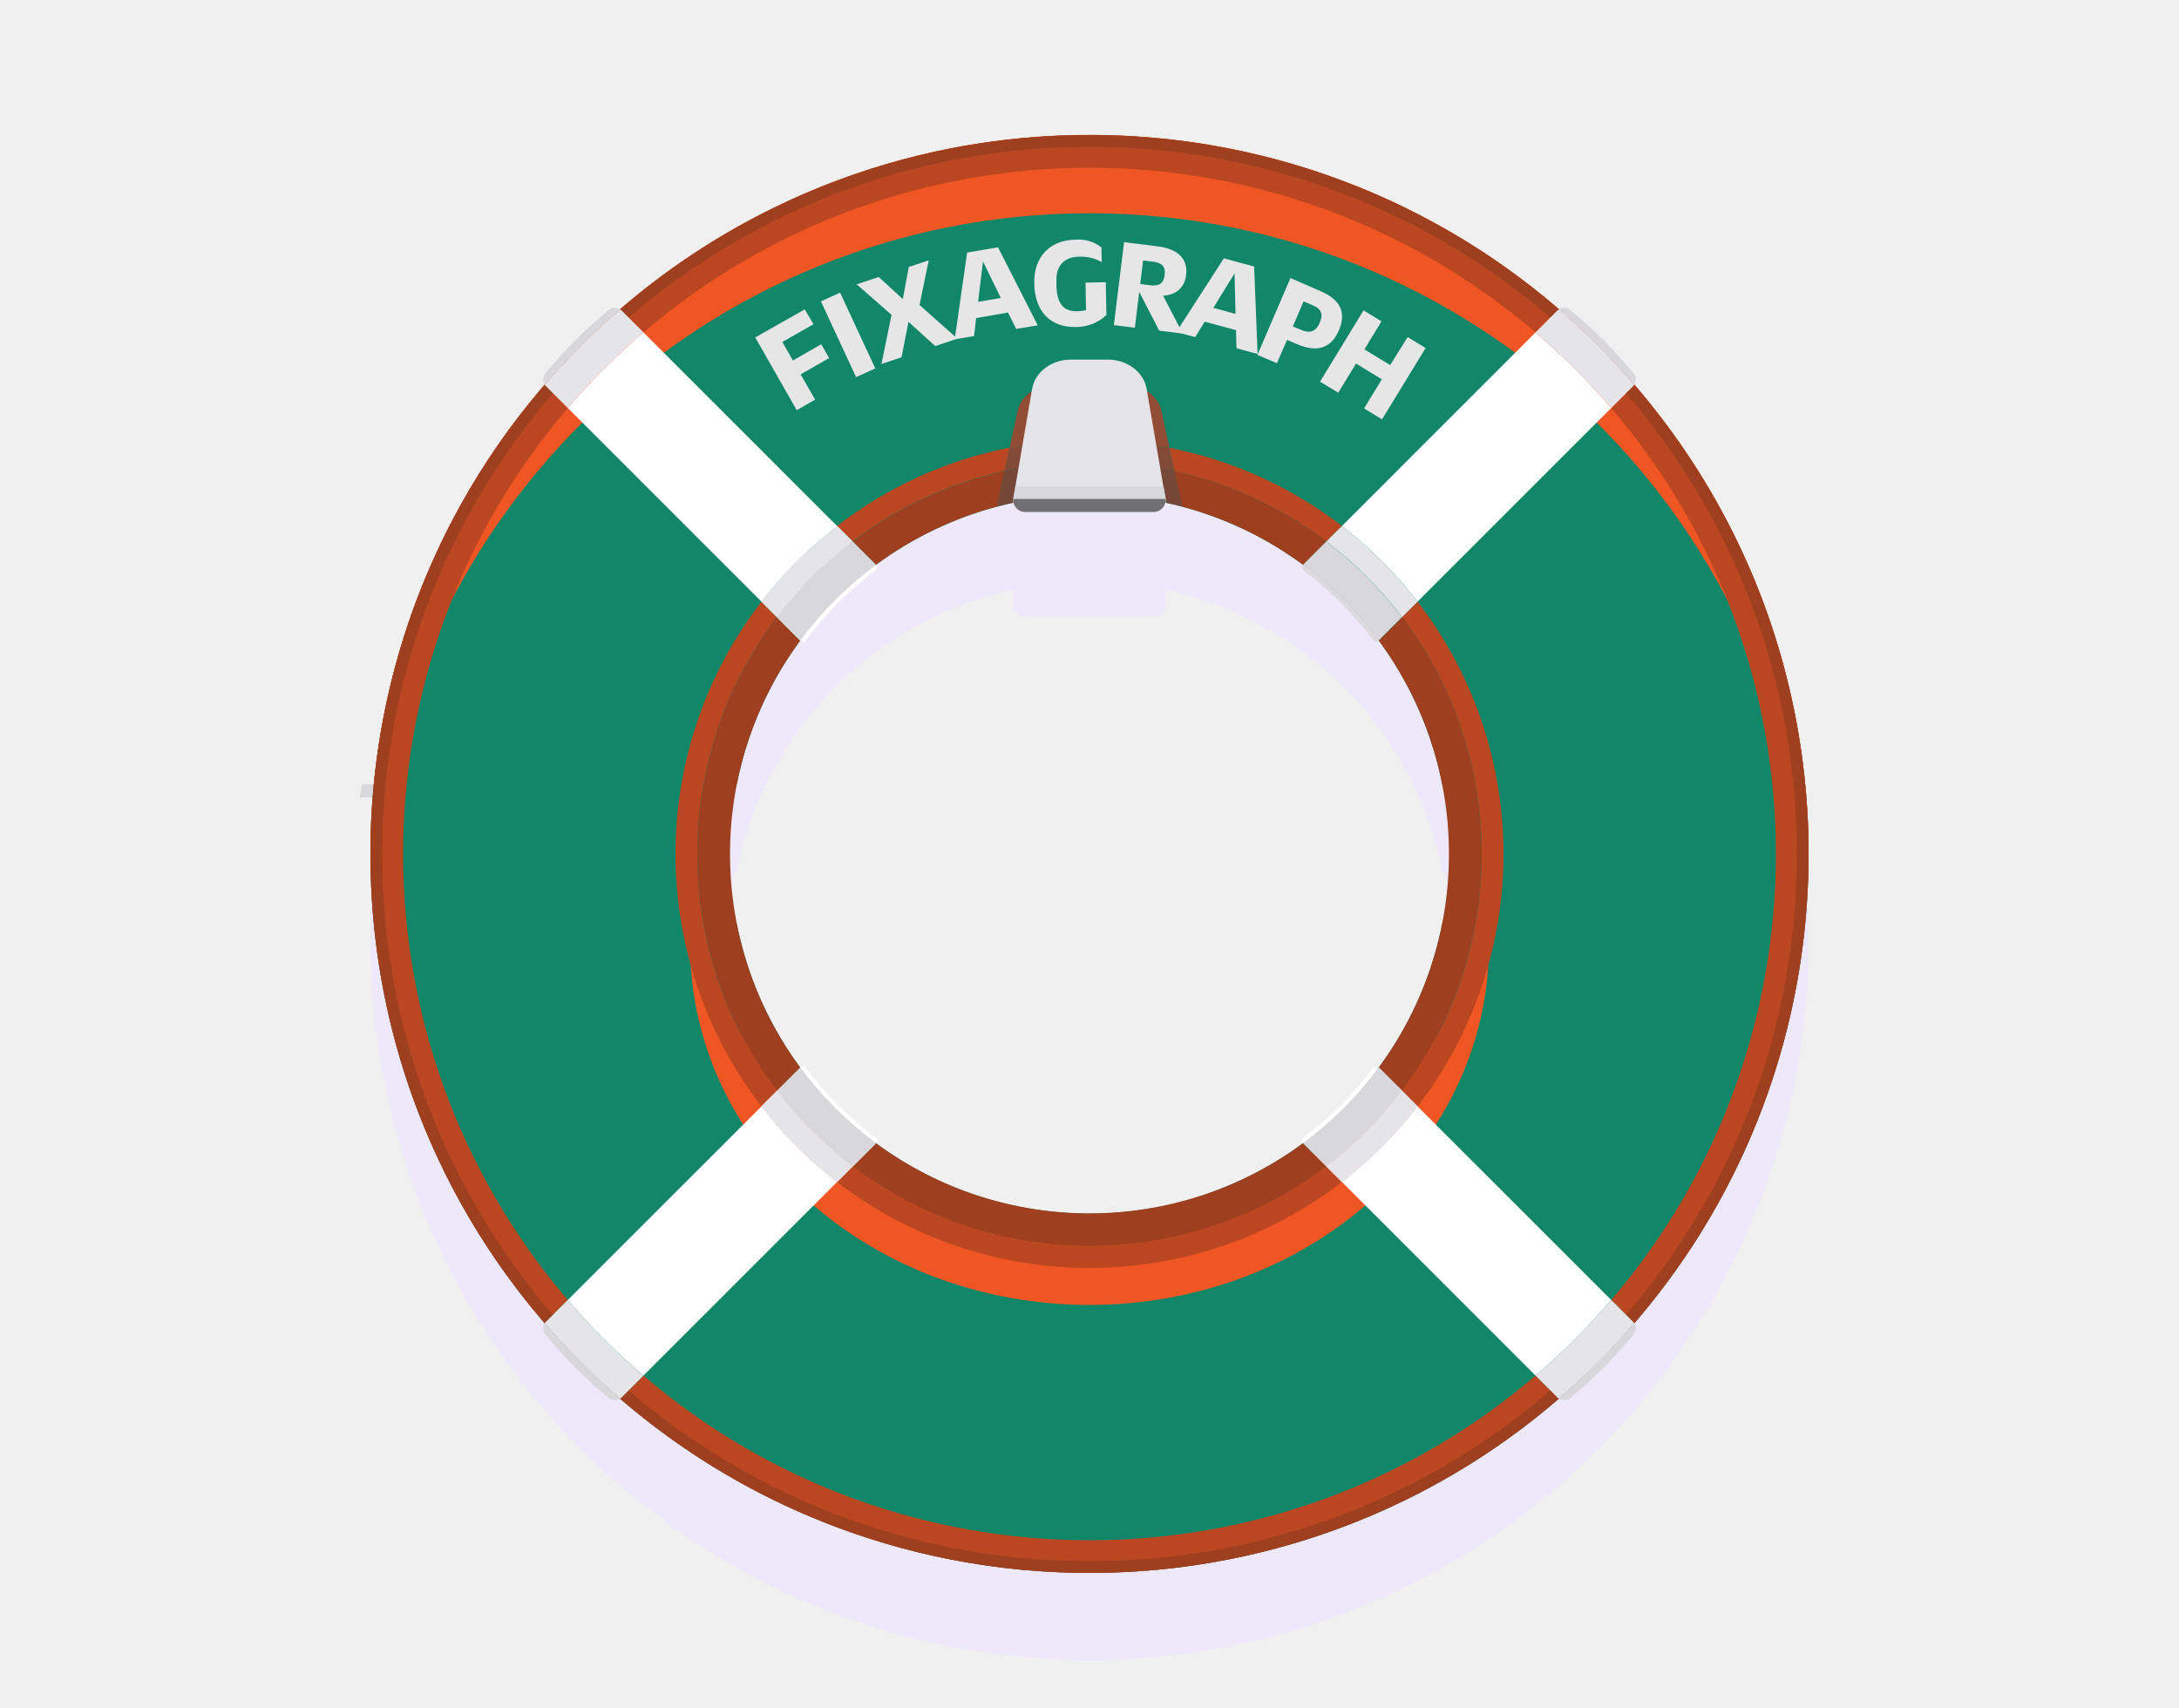
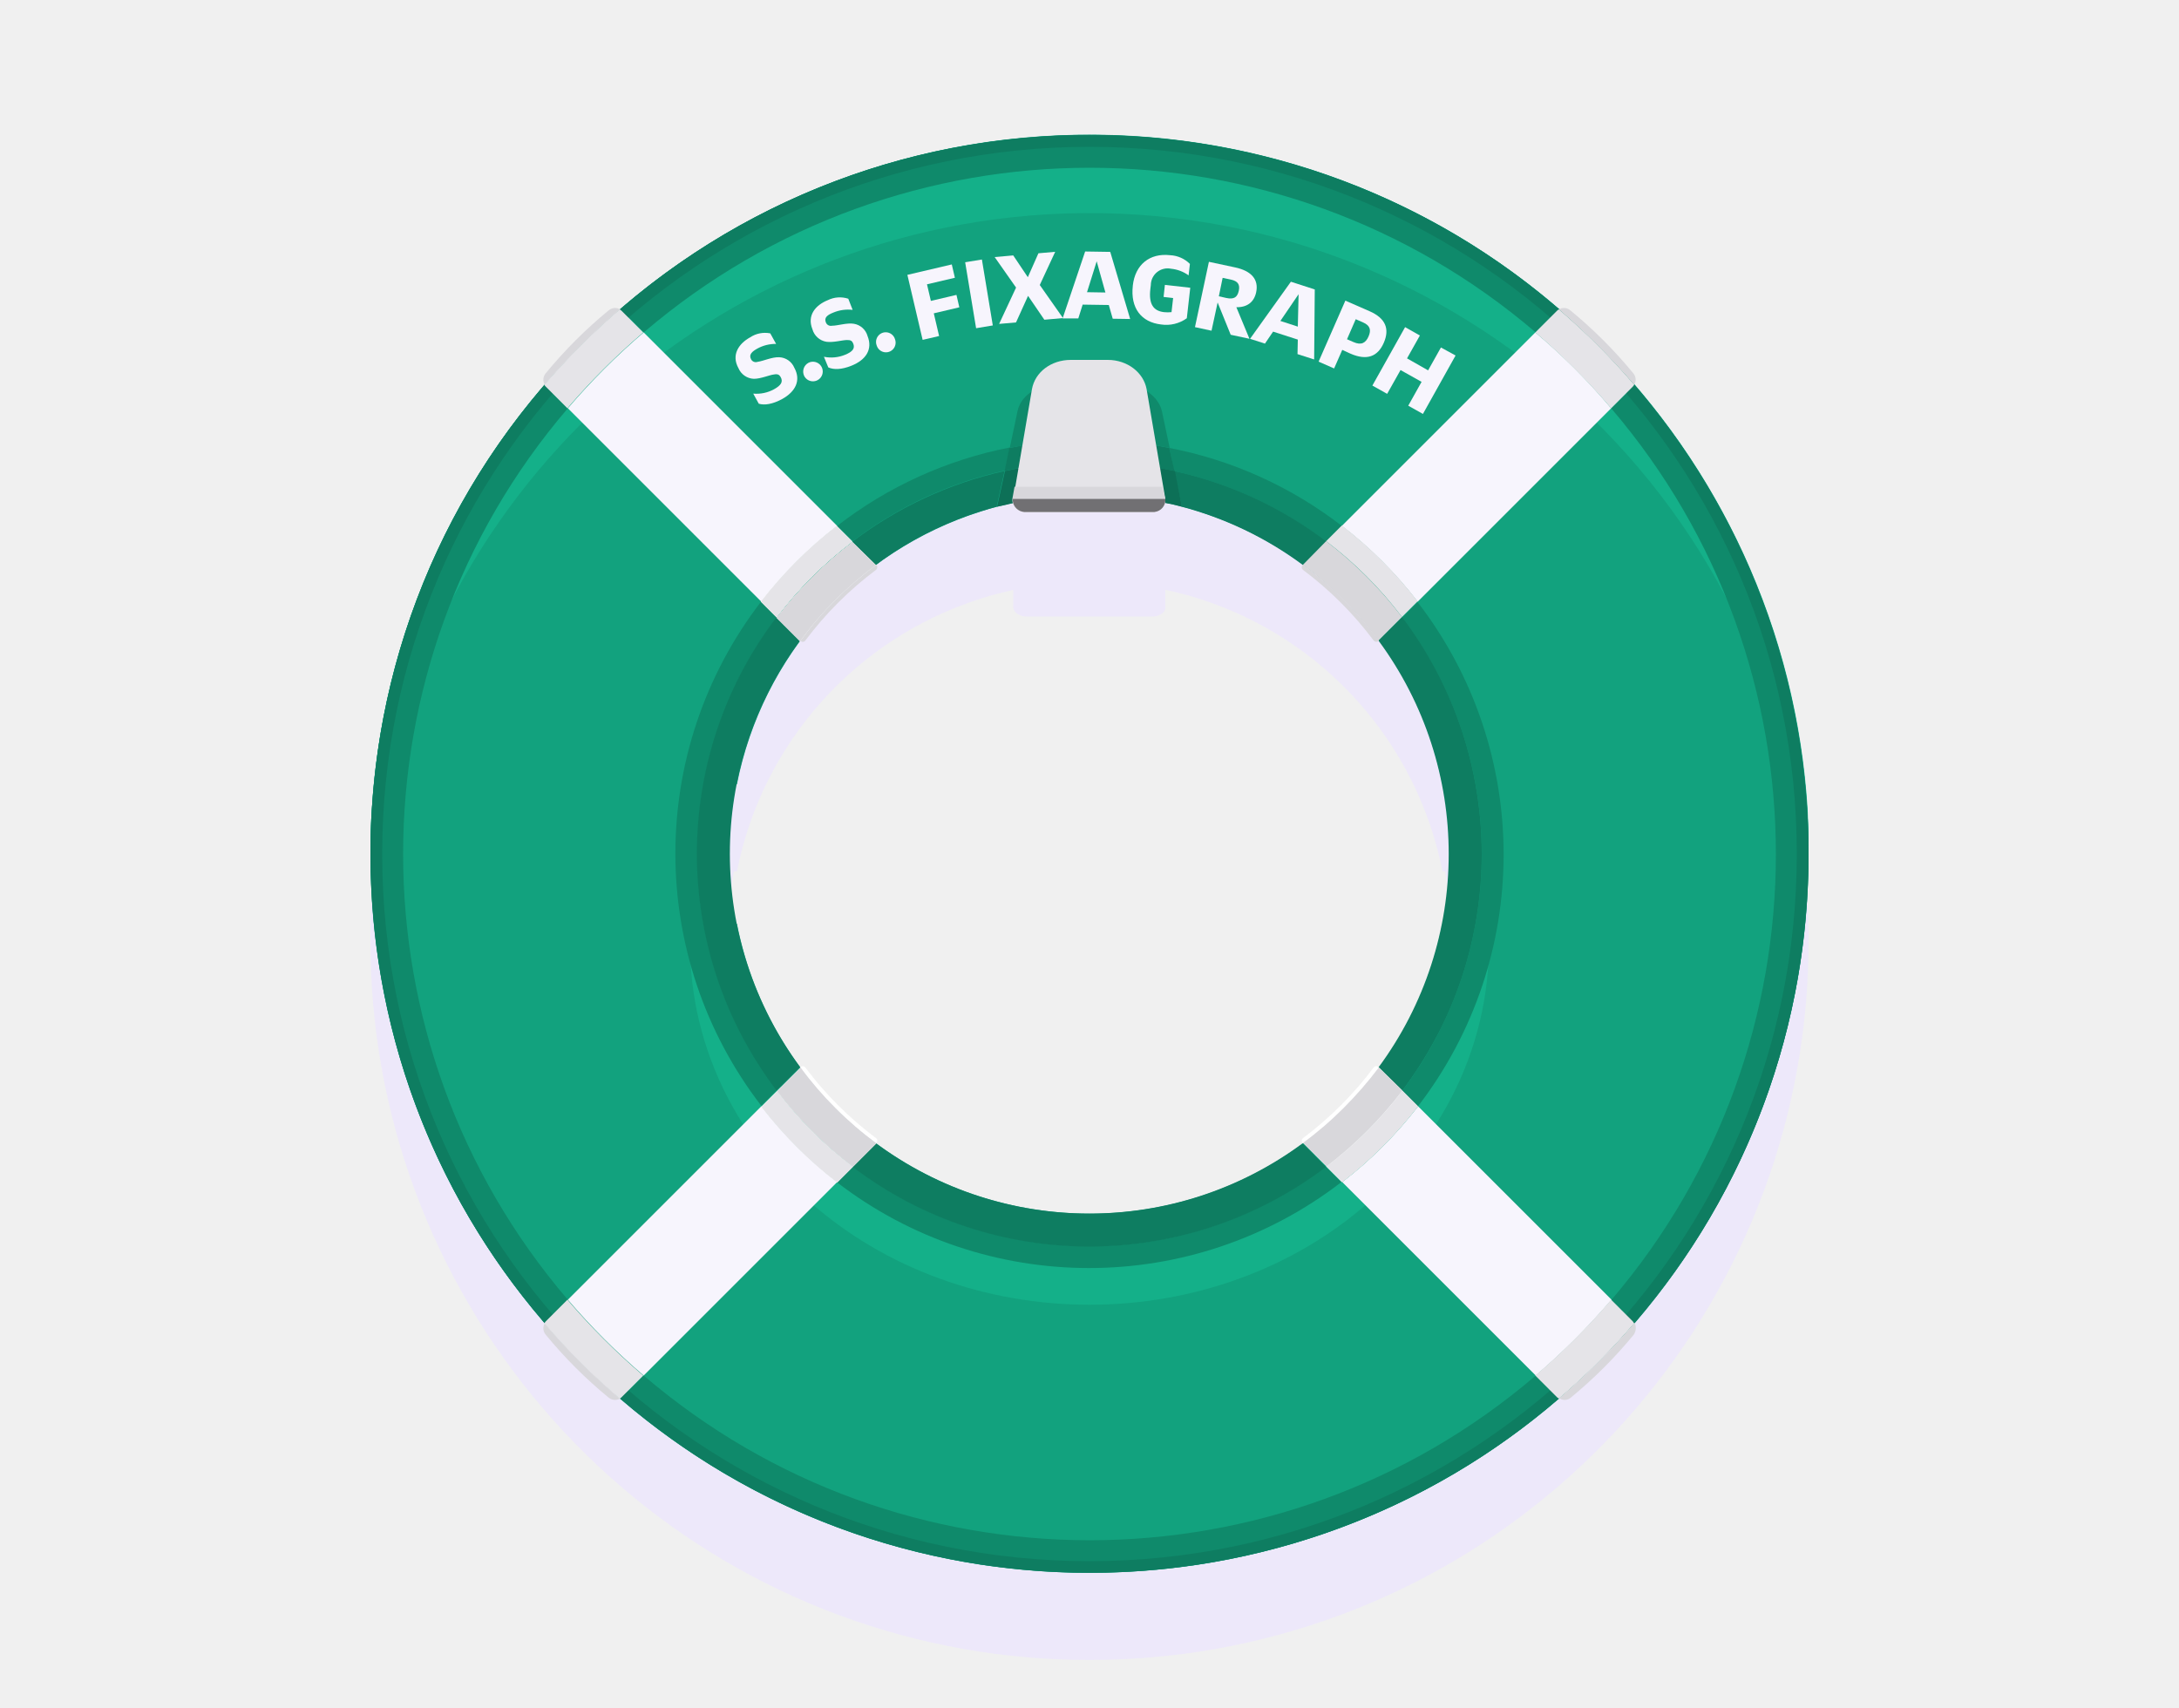
<svg xmlns="http://www.w3.org/2000/svg" width="500" height="392" viewBox="0 0 500 392">
-   <path d="M92,180c-.2,1-2.37,2-2.53,3H82.53c.16-1,.34-2,.53-3Z" fill="#d8d7db" />
-   <path d="M414.7,206A165.06,165.06,0,0,0,275,52.89a166.29,166.29,0,0,0-50,0A165.06,165.06,0,0,0,85.3,206q-.27,4.5-.29,9A165,165,0,0,0,225,379.11a166.29,166.29,0,0,0,50,0A165,165,0,0,0,415,215Q415,210.5,414.7,206Zm-83.12,26h-.65a82.49,82.49,0,0,1-161.86,0h-.71a90.63,90.63,0,0,1-.48-29q.21-1.51.48-3h.7A82.52,82.52,0,0,1,225,137.37c1.25-.4,2.51-.77,3.77-1.1a82.81,82.81,0,0,1,42.46,0c1.26.33,2.52.7,3.77,1.1A82.52,82.52,0,0,1,330.94,200h.64q.27,1.49.48,3a90.63,90.63,0,0,1-.48,29Z" fill="#ede8fa" />
-   <path d="M414.7,186A165.06,165.06,0,0,0,275,32.89a166.29,166.29,0,0,0-50,0A165.06,165.06,0,0,0,85.3,186q-.27,4.5-.29,9A165,165,0,0,0,225,359.11a166.29,166.29,0,0,0,50,0A165,165,0,0,0,415,195Q415,190.5,414.7,186Zm-83.12,26h-.65a82.49,82.49,0,0,1-161.86,0h-.71a90.63,90.63,0,0,1-.48-29q.21-1.51.48-3h.7A82.52,82.52,0,0,1,225,117.37c1.25-.4,2.51-.77,3.77-1.1a82.81,82.81,0,0,1,42.46,0c1.26.33,2.52.7,3.77,1.1A82.52,82.52,0,0,1,330.94,180h.64q.27,1.49.48,3a90.63,90.63,0,0,1-.48,29Z" fill="#118669" />
-   <path d="M314.8,275.34c-35.79,32.21-93.81,32.21-129.6,0-20.72-18.66-29.43-44-26.16-68.34,2.38,17.67,11.11,34.78,26.16,48.34,35.79,32.21,93.81,32.21,129.6,0C329.85,241.78,338.58,224.67,341,207,344.23,231.31,335.52,256.68,314.8,275.34Z" fill="#f05623" />
-   <path d="M415,195q0,4.5-.29,9a165,165,0,0,0-329.4,0q-.27-4.5-.29-9t.29-9a165,165,0,0,1,329.4,0Q415,190.5,415,195Z" fill="#f05623" />
-   <path d="M250,31A164.37,164.37,0,0,0,142.28,71a2.06,2.06,0,0,1,.37.29l5,5a157.5,157.5,0,0,1,204.7,0l5-5a2.06,2.06,0,0,1,.37-.29A164.37,164.37,0,0,0,250,31ZM375,88.28a2.06,2.06,0,0,1-.29.37l-5,5a157.5,157.5,0,0,1,0,204.7l5,5a2,2,0,0,1,.29.36,165,165,0,0,0,0-215.43ZM130.29,93.65l-5-5a2.06,2.06,0,0,1-.29-.37,165,165,0,0,0,0,215.43,2,2,0,0,1,.29-.36l5-5a157.5,157.5,0,0,1,0-204.7ZM357.35,320.71l-5-5a157.5,157.5,0,0,1-204.7,0l-5,5a2,2,0,0,1-.36.29,165,165,0,0,0,215.42,0A2,2,0,0,1,357.35,320.71Z" fill="#ba4721" />
-   <path d="M366.67,79.33a165,165,0,1,0,0,233.34A165,165,0,0,0,366.67,79.33ZM250,358.31A162.31,162.31,0,1,1,412.31,196,162.3,162.3,0,0,1,250,358.31Z" fill="#9e3f20" />
-   <path d="M315.16,147A80,80,0,0,0,299,130.84a.74.74,0,0,1-.08-1.12l.09-.09a82.57,82.57,0,0,0-98,0l.09.09a.74.74,0,0,1-.08,1.12A80,80,0,0,0,184.84,147a.74.74,0,0,1-1.12.08l-.09-.09a82.57,82.57,0,0,0,0,98l.09-.09a.74.74,0,0,1,1.12.08A80,80,0,0,0,201,261.16a.74.74,0,0,1,.08,1.12l-.09.09a82.57,82.57,0,0,0,98,0l-.09-.09a.74.74,0,0,1,.08-1.12A80,80,0,0,0,315.16,245a.74.74,0,0,1,1.12-.08l.09.09a82.57,82.57,0,0,0,0-98l-.09.09A.74.74,0,0,1,315.16,147Z" fill="none" />
-   <path d="M192.08,120.72a94.61,94.61,0,0,1,39.59-18l-1.15,5.35a89.6,89.6,0,0,0-34.88,16.16Z" fill="#ba4721" />
-   <path d="M307.92,120.72l-3.56,3.56a89.6,89.6,0,0,0-34.88-16.16l-1.15-5.35A94.61,94.61,0,0,1,307.92,120.72Z" fill="#ba4721" />
-   <path d="M160,196a89.57,89.57,0,0,1,18.28-54.36l-3.56-3.56a94.92,94.92,0,0,0,0,115.84l3.56-3.56A89.57,89.57,0,0,1,160,196Z" fill="#ba4721" />
-   <path d="M250,286a89.57,89.57,0,0,1-54.36-18.28l-3.56,3.56a94.92,94.92,0,0,0,115.84,0l-3.56-3.56A89.57,89.57,0,0,1,250,286Z" fill="#ba4721" />
-   <path d="M340,196a89.57,89.57,0,0,1-18.28,54.36l3.56,3.56a94.92,94.92,0,0,0,0-115.84l-3.56,3.56A89.57,89.57,0,0,1,340,196Z" fill="#ba4721" />
-   <path d="M321.72,141.64,316.37,147a82.57,82.57,0,0,1,0,98l5.35,5.35a90,90,0,0,0,0-108.72Z" fill="#9e3f20" />
-   <path d="M230.52,108.12l-1.75,8.15.4-.1A81.89,81.89,0,0,0,201,129.63l-5.35-5.35A89.6,89.6,0,0,1,230.52,108.12Z" fill="#9e3f20" />
-   <path d="M238.71,114.28c1.07-.16,2.14-.28,3.22-.38C240.85,114,239.78,114.13,238.71,114.28Z" fill="#9e3f20" />
-   <path d="M258.07,113.9c1.08.1,2.15.22,3.22.38C260.22,114.13,259.15,114,258.07,113.9Z" fill="#9e3f20" />
-   <path d="M304.36,124.28,299,129.63a81.89,81.89,0,0,0-28.18-13.46l.4.1-1.75-8.15A89.6,89.6,0,0,1,304.36,124.28Z" fill="#9e3f20" />
-   <path d="M201,262.37l-5.35,5.35a90,90,0,0,0,108.72,0L299,262.37A82.57,82.57,0,0,1,201,262.37Z" fill="#9e3f20" />
-   <path d="M183.63,147l-5.35-5.35a90,90,0,0,0,0,108.72l5.35-5.35A82.57,82.57,0,0,1,183.63,147Z" fill="#9e3f20" />
-   <path d="M184.84,147A80,80,0,0,1,201,130.84a.74.74,0,0,0,.08-1.12l-.09-.09A82.42,82.42,0,0,0,183.63,147l.09.09A.74.74,0,0,0,184.84,147Z" fill="#fff" />
-   <path d="M192.08,120.72a95.11,95.11,0,0,0-17.36,17.36L130.29,93.65a156.36,156.36,0,0,1,17.36-17.36Z" fill="#fff" />
-   <path d="M195.64,124.28l-3.56-3.56a95.11,95.11,0,0,0-17.36,17.36l3.56,3.56A90.33,90.33,0,0,1,195.64,124.28Z" fill="#fff" />
-   <path d="M191.66,137.66a82.71,82.71,0,0,1,9.33-8l-5.35-5.35a90.33,90.33,0,0,0-17.36,17.36l5.35,5.35A82.71,82.71,0,0,1,191.66,137.66Z" fill="#fff" />
-   <path d="M352.35,315.71l-44.43-44.43a95.11,95.11,0,0,0,17.36-17.36l44.43,44.43A156.36,156.36,0,0,1,352.35,315.71Z" fill="#fff" />
-   <path d="M315.16,245A80,80,0,0,1,299,261.16a.74.74,0,0,0-.08,1.12l.09.09A82.42,82.42,0,0,0,316.37,245l-.09-.09A.74.74,0,0,0,315.16,245Z" fill="#fff" />
-   <path d="M325.28,253.92l-3.56-3.56a90.33,90.33,0,0,1-17.36,17.36l3.56,3.56A95.11,95.11,0,0,0,325.28,253.92Z" fill="#fff" />
-   <path d="M308.34,254.34a82.71,82.71,0,0,1-9.33,8l5.35,5.35a90.33,90.33,0,0,0,17.36-17.36L316.37,245A82.71,82.71,0,0,1,308.34,254.34Z" fill="#fff" />
-   <path d="M299,129.63l-.09.09a.74.74,0,0,0,.08,1.12A80,80,0,0,1,315.16,147a.74.74,0,0,0,1.12.08l.09-.09A82.42,82.42,0,0,0,299,129.63Z" fill="#dcdbdd" />
-   <path d="M369.71,93.65l-44.43,44.43a95.11,95.11,0,0,0-17.36-17.36l44.43-44.43A156.36,156.36,0,0,1,369.71,93.65Z" fill="#fff" />
-   <path d="M308.34,137.66a82.71,82.71,0,0,1,8,9.33l5.35-5.35a90.33,90.33,0,0,0-17.36-17.36L299,129.63A82.71,82.71,0,0,1,308.34,137.66Z" fill="#d8d7db" />
-   <path d="M201,261.16A80,80,0,0,1,184.84,245a.74.74,0,0,0-1.12-.08l-.09.09A82.42,82.42,0,0,0,201,262.37l.09-.09A.74.74,0,0,0,201,261.16Z" fill="#fff" />
-   <path d="M142.28,71A167.79,167.79,0,0,0,125,88.28a2.26,2.26,0,0,1,.15-2.6,106.13,106.13,0,0,1,14.53-14.53A2.28,2.28,0,0,1,142.28,71Z" fill="#d8d7db" />
-   <path d="M374.85,306.32a106.13,106.13,0,0,1-14.53,14.53,2.29,2.29,0,0,1-2.61.15A166,166,0,0,0,375,303.71,2.29,2.29,0,0,1,374.85,306.32Z" fill="#d8d7db" />
-   <path d="M375,88.28A167.79,167.79,0,0,0,357.72,71a2.28,2.28,0,0,1,2.6.15,106.13,106.13,0,0,1,14.53,14.53A2.28,2.28,0,0,1,375,88.28Z" fill="#d8d7db" />
-   <path d="M142.29,321a2.23,2.23,0,0,1-1.2.34,2.2,2.2,0,0,1-1.41-.49,106.13,106.13,0,0,1-14.53-14.53,2.29,2.29,0,0,1-.15-2.61A166,166,0,0,0,142.29,321Z" fill="#d8d7db" />
-   <path d="M192.08,271.28l-44.43,44.43a156.36,156.36,0,0,1-17.36-17.36l44.43-44.43A95.11,95.11,0,0,0,192.08,271.28Z" fill="#fff" />
-   <path d="M178.28,250.36l-3.56,3.56a95.11,95.11,0,0,0,17.36,17.36l3.56-3.56A90.33,90.33,0,0,1,178.28,250.36Z" fill="#fff" />
-   <path d="M191.66,254.34a82.71,82.71,0,0,1-8-9.33l-5.35,5.35a90.33,90.33,0,0,0,17.36,17.36l5.35-5.35A82.71,82.71,0,0,1,191.66,254.34Z" fill="#fff" />
-   <path d="M308.34,254.34a82.71,82.71,0,0,1-9.33,8l5.35,5.35a90.33,90.33,0,0,0,17.36-17.36L316.37,245A82.71,82.71,0,0,1,308.34,254.34Z" fill="#d8d7db" />
-   <path d="M191.66,254.34a82.71,82.71,0,0,1-8-9.33l-5.35,5.35a90.33,90.33,0,0,0,17.36,17.36l5.35-5.35A82.71,82.71,0,0,1,191.66,254.34Z" fill="#d8d7db" />
-   <path d="M147.65,76.29a156.36,156.36,0,0,0-17.36,17.36l-5-5a2.06,2.06,0,0,1-.29-.37A167.79,167.79,0,0,1,142.28,71a2.06,2.06,0,0,1,.37.29Z" fill="#e5e4e8" />
-   <path d="M375,303.71A166,166,0,0,1,357.71,321a2,2,0,0,1-.36-.29l-5-5a156.36,156.36,0,0,0,17.36-17.36l5,5A2,2,0,0,1,375,303.71Z" fill="#e5e4e8" />
-   <path d="M375,88.28a2.06,2.06,0,0,1-.29.37l-5,5a156.36,156.36,0,0,0-17.36-17.36l5-5a2.06,2.06,0,0,1,.37-.29A167.79,167.79,0,0,1,375,88.28Z" fill="#e5e4e8" />
-   <path d="M321.72,141.64l3.56-3.56a95.11,95.11,0,0,0-17.36-17.36l-3.56,3.56A90.33,90.33,0,0,1,321.72,141.64Z" fill="#e5e4e8" />
-   <path d="M147.65,315.71l-5,5a2,2,0,0,1-.36.29A166,166,0,0,1,125,303.71a2,2,0,0,1,.29-.36l5-5A156.36,156.36,0,0,0,147.65,315.71Z" fill="#e5e4e8" />
-   <path d="M304.36,267.72l3.56,3.56a95.11,95.11,0,0,0,17.36-17.36l-3.56-3.56A90.33,90.33,0,0,1,304.36,267.72Z" fill="#e5e4e8" />
-   <path d="M178.28,250.36l-3.56,3.56a95.11,95.11,0,0,0,17.36,17.36l3.56-3.56A90.33,90.33,0,0,1,178.28,250.36Z" fill="#e5e4e8" />
-   <path d="M195.64,124.28l-3.56-3.56a95.11,95.11,0,0,0-17.36,17.36l3.56,3.56A90.33,90.33,0,0,1,195.64,124.28Z" fill="#e5e4e8" />
-   <path d="M191.66,137.66a82.71,82.71,0,0,1,9.33-8l-5.35-5.35a90.33,90.33,0,0,0-17.36,17.36l5.35,5.35A82.71,82.71,0,0,1,191.66,137.66Z" fill="#d8d7db" />
-   <path d="M173.3,77.44,184.66,71l2,3.41-7.14,4.08,2.43,4.25L188.44,79l1.81,3.18-6.53,3.74,3.32,5.8-4.22,2.42Z" fill="#e6e6e6" />
-   <path d="M188.37,69.16l4.41-2,8.06,17.39-4.4,2Z" fill="#e6e6e6" />
-   <path d="M204.58,72.26l-8-7,5.06-1.69,5.52,5.08,1.37-7.38,4.58-1.53L211,70l8.68,7.72-5.09,1.7-6.13-5.57L206.87,82l-4.61,1.54Z" fill="#e6e6e6" />
-   <path d="M231.3,71.73,224,73l-.49,4.13-4.44.74,2.85-19.91,7.09-1.2,9.11,17.9-4.94.83Zm-6.86-2.46,5.21-.88L225.56,60Z" fill="#e6e6e6" />
-   <path d="M246.81,75.05c-5.67.11-9.37-3.46-9.49-10V65c-.11-6,3.51-9.9,9.48-10a8.51,8.51,0,0,1,5.94,1.78l.06,3.36a9.82,9.82,0,0,0-5.21-1.23c-3.3.06-5.24,2-5.18,5.35l0,1.17c.08,4.41,1.73,6.06,4.73,6a9.52,9.52,0,0,0,2.07-.24l-.12-6.33,4.65-.09.14,7.53A10,10,0,0,1,246.81,75.05Z" fill="#e6e6e6" />
-   <path d="M257.93,55.58l7.59.94c4.71.58,7.12,2.82,6.65,6.6-.35,2.86-2.19,4.53-5.28,4.75l4.52,8.69L266,75.89,261.41,67l-1,8.22-4.82-.6Zm5.94,9.89c2.26.28,3.15-.51,3.38-2.39s-.6-2.73-2.53-3l-2.42-.3-.66,5.39Z" fill="#e6e6e6" />
-   <path d="M283.62,75.77l-7.19-1.94-2.17,3.54-4.34-1.17,10.91-16.91,6.95,1.88.79,20.07-4.84-1.31Zm-5.21-5.11,5.1,1.38-.23-9.29Z" fill="#e6e6e6" />
-   <path d="M296.11,63.82l6.92,3c4.69,2,5.89,5.07,4.19,9s-4.78,5.23-9.55,3.19l-2.34-1L293,83.36l-4.47-1.91Zm2.43,11.87c2.26,1,3.49.23,4.28-1.62s.5-3.15-1.57-4l-2.13-.9-2.46,5.76Z" fill="#e6e6e6" />
-   <path d="M312.88,71.23,317,73.76l-3.92,6.43,5.92,3.6L323,77.36l4.12,2.52-10,16.37L313,93.74l4.08-6.69-5.92-3.61-4.08,6.69L302.9,87.6Z" fill="#e6e6e6" />
-   <path d="M264.47,141.51l-29,0c-1.83,0-3.24-1.23-3-2.6l0-28.2c.67-3.31,8.79-20.49,13.24-20.48h8.5c4.45,0,12.54,17.19,13.2,20.5l0,28.21C267.71,140.29,266.31,141.52,264.47,141.51Z" fill="#ede8fa" />
-   <path d="M269.48,108.12a90.56,90.56,0,0,0-39,0l1.15-5.35a95.8,95.8,0,0,1,36.66,0Z" fill="#834a37" />
-   <path d="M250,101a95.42,95.42,0,0,0-18.33,1.77l1.84-8.54c.83-3.87,5.57-6.73,11.16-6.73h10.66c5.59,0,10.33,2.86,11.16,6.73l1.84,8.54A95.42,95.42,0,0,0,250,101Z" fill="#924d36" />
-   <path d="M271.23,116.27l-.4-.1c-1-.27-2-.52-3.07-.74s-2.19-.46-3.3-.66-2.11-.35-3.17-.49-2.14-.28-3.22-.38c-1.61-.16-3.22-.27-4.84-.33-.53,0-1.07,0-1.61,0q-1.62,0-3.24,0c-.54,0-1.08,0-1.61,0-1.62.06-3.23.17-4.84.33-1.08.1-2.15.22-3.22.38s-2.12.3-3.17.49-2.21.42-3.3.66-2.05.47-3.07.74l-.4.1,1.75-8.15a90.56,90.56,0,0,1,39,0Z" fill="#764637" />
-   <path d="M264.5,117.5h-29a2.77,2.77,0,0,1-3-3l4.33-25.24c.66-3.87,4.44-6.73,8.89-6.73h8.5c4.45,0,8.23,2.86,8.89,6.73l4.33,25.24A2.77,2.77,0,0,1,264.5,117.5Z" fill="#e5e4e8" />
-   <path d="M264.5,117.5h-29a2.77,2.77,0,0,1-3-3l.49-2.83H267l.51,2.83A2.77,2.77,0,0,1,264.5,117.5Z" fill="#d8d7db" />
-   <path d="M264.5,117.5h-29a2.77,2.77,0,0,1-3-3h34.94A2.77,2.77,0,0,1,264.5,117.5Z" fill="#717073" />
+   <path d="M414.7,206A165,165,0,0,0,275,52.9a167.6,167.6,0,0,0-50,0A165,165,0,0,0,85.3,206q-.3,4.5-.3,9A165,165,0,0,0,225,379.1a167.6,167.6,0,0,0,50,0A165,165,0,0,0,415,215Q415,210.5,414.7,206Zm-83.1,26H331a82.51,82.51,0,0,1-161.9,0h-.7a91.05,91.05,0,0,1-.5-29c.1-1,.3-2,.5-3h.7A82.48,82.48,0,0,1,225,137.4c1.3-.4,2.5-.8,3.8-1.1a82.75,82.75,0,0,1,42.5,0c1.3.3,2.5.7,3.8,1.1A82.31,82.31,0,0,1,331,200h.6c.2,1,.3,2,.5,3A91.05,91.05,0,0,1,331.6,232Z" fill="#ede8fa" />
+   <path d="M414.7,186A165,165,0,0,0,275,32.9a167.6,167.6,0,0,0-50,0A165,165,0,0,0,85.3,186q-.3,4.5-.3,9A165,165,0,0,0,225,359.1a167.6,167.6,0,0,0,50,0A165,165,0,0,0,415,195Q415,190.5,414.7,186Zm-83.1,26H331a82.51,82.51,0,0,1-161.9,0h-.7a91.05,91.05,0,0,1-.5-29c.1-1,.3-2,.5-3h.7A82.48,82.48,0,0,1,225,117.4c1.3-.4,2.5-.8,3.8-1.1a82.75,82.75,0,0,1,42.5,0c1.3.3,2.5.7,3.8,1.1A82.31,82.31,0,0,1,331,180h.6c.2,1,.3,2,.5,3A91.05,91.05,0,0,1,331.6,212Z" fill="#12a27e" />
+   <path d="M314.8,275.3c-35.8,32.2-93.8,32.2-129.6,0-20.7-18.7-29.4-44-26.2-68.3,2.4,17.7,11.1,34.8,26.2,48.3,35.8,32.2,93.8,32.2,129.6,0,15.1-13.6,23.8-30.7,26.2-48.3C344.2,231.3,335.5,256.7,314.8,275.3Z" fill="#14b089" />
+   <path d="M415,195q0,4.5-.3,9C409.2,113,331,43.8,240.1,49.2A165.11,165.11,0,0,0,85.3,204q-.3-4.5-.3-9t.3-9C90.8,95,169,25.8,260,31.2A165.11,165.11,0,0,1,414.8,186C414.9,189,415,192,415,195Z" fill="#14b089" />
+   <path d="M250,31A163.94,163.94,0,0,0,142.3,71c.1.1.3.2.4.3l5,5a157.47,157.47,0,0,1,204.7,0l5-5a1.38,1.38,0,0,1,.4-.3A164.4,164.4,0,0,0,250,31ZM375,88.3c-.1.1-.2.3-.3.4l-5,5a157.47,157.47,0,0,1,0,204.7l5,5a1.38,1.38,0,0,1,.3.4A165.2,165.2,0,0,0,375,88.3ZM130.3,93.7l-5-5a1.38,1.38,0,0,1-.3-.4,165.07,165.07,0,0,0,0,215.4c.1-.1.2-.3.3-.4l5-5A157.33,157.33,0,0,1,130.3,93.7Zm227.1,227-5-5a157.47,157.47,0,0,1-204.7,0l-5,5a1.38,1.38,0,0,1-.4.3,165.07,165.07,0,0,0,215.4,0Z" fill="#0f8a6b" />
+   <path d="M366.7,79.3a165,165,0,1,0,0,233.3h0C431.1,248.2,431.1,143.8,366.7,79.3ZM250,358.3A162.3,162.3,0,1,1,412.3,196,162.35,162.35,0,0,1,250,358.3Z" fill="#0e7d61" />
+   <path d="M315.2,147A80.23,80.23,0,0,0,299,130.8a.78.78,0,0,1-.2-1,.1.1,0,0,1,.1-.1l.1-.1a82.51,82.51,0,0,0-98,0l.1.1a.67.67,0,0,1,0,1l-.1.1A80.23,80.23,0,0,0,184.8,147a.78.78,0,0,1-1,.2.1.1,0,0,1-.1-.1l-.1-.1a82.51,82.51,0,0,0,0,98l.1-.1a.67.67,0,0,1,1,0l.1.1A80.23,80.23,0,0,0,201,261.2a.78.78,0,0,1,.2,1,.1.1,0,0,1-.1.1l-.1.1a82.51,82.51,0,0,0,98,0l-.1-.1a.67.67,0,0,1,0-1l.1-.1A80.23,80.23,0,0,0,315.2,245a.78.78,0,0,1,1-.2.1.1,0,0,1,.1.1l.1.1a82.51,82.51,0,0,0,0-98l-.1.1a.71.71,0,0,1-1.1-.1Z" fill="none" />
+   <path d="M192.1,120.7a94,94,0,0,1,39.6-18l-1.1,5.3a88.61,88.61,0,0,0-34.9,16.2Z" fill="#0f8a6b" />
+   <path d="M307.9,120.7l-3.6,3.6a90,90,0,0,0-34.9-16.2l-1.1-5.3A93.81,93.81,0,0,1,307.9,120.7Z" fill="#0f8a6b" />
+   <path d="M160,196a90,90,0,0,1,18.3-54.4l-3.6-3.6a94.84,94.84,0,0,0,0,115.8l3.6-3.6A89,89,0,0,1,160,196Z" fill="#0f8a6b" />
+   <path d="M250,286a90,90,0,0,1-54.4-18.3l-3.6,3.6a94.84,94.84,0,0,0,115.8,0l-3.6-3.6A89,89,0,0,1,250,286Z" fill="#0f8a6b" />
+   <path d="M340,196a90,90,0,0,1-18.3,54.4l3.6,3.6a94.84,94.84,0,0,0,0-115.8l-3.6,3.6A89,89,0,0,1,340,196Z" fill="#0f8a6b" />
+   <path d="M321.7,141.6l-5.4,5.4a82.51,82.51,0,0,1,0,98l5.4,5.4a90,90,0,0,0,0-108.8Z" fill="#0e7d61" />
+   <path d="M230.5,108.1l-1.8,8.2.4-.1a80.79,80.79,0,0,0-28.2,13.5l-5.4-5.3A89.77,89.77,0,0,1,230.5,108.1Z" fill="#0e7d61" />
+   <path d="M238.7,114.3c1.1-.2,2.1-.3,3.2-.4C240.9,114,239.8,114.1,238.7,114.3Z" fill="#9e3f20" />
+   <path d="M258.1,113.9c1.1.1,2.1.2,3.2.4C260.2,114.1,259.1,114,258.1,113.9Z" fill="#9e3f20" />
+   <path d="M304.4,124.3l-5.4,5.4a81.72,81.72,0,0,0-28.2-13.5l.4.1-1.8-8.2A89.68,89.68,0,0,1,304.4,124.3Z" fill="#0e7d61" />
+   <path d="M201,262.4l-5.4,5.4a89.86,89.86,0,0,0,108.7,0l-5.4-5.4A82.36,82.36,0,0,1,201,262.4Z" fill="#0e7d61" />
+   <path d="M183.6,147l-5.4-5.4a89.86,89.86,0,0,0,0,108.7l5.4-5.4A82.36,82.36,0,0,1,183.6,147Z" fill="#0e7d61" />
+   <path d="M184.8,147A80.23,80.23,0,0,1,201,130.8a.78.78,0,0,0,.2-1,.1.1,0,0,0-.1-.1l-.1-.1A82,82,0,0,0,183.6,147l.1.1a.71.71,0,0,0,1.1-.1Z" fill="#d8d7db" />
+   <path d="M192.1,120.7a95.54,95.54,0,0,0-17.4,17.4L130.3,93.7a158.82,158.82,0,0,1,17.4-17.4Z" fill="#f7f5fd" />
+   <path d="M195.6,124.3l-3.6-3.6a95.54,95.54,0,0,0-17.4,17.4l3.6,3.6A89.62,89.62,0,0,1,195.6,124.3Z" fill="#fff" />
+   <path d="M191.7,137.7a78.51,78.51,0,0,1,9.3-8l-5.4-5.3a92.49,92.49,0,0,0-17.4,17.4l5.4,5.4A75,75,0,0,1,191.7,137.7Z" fill="#fff" />
+   <path d="M352.4,315.7,308,271.3a95.54,95.54,0,0,0,17.4-17.4l44.4,44.4A158.82,158.82,0,0,1,352.4,315.7Z" fill="#f7f5fd" />
+   <path d="M315.2,245A80.23,80.23,0,0,1,299,261.2a.78.78,0,0,0-.2,1,.1.1,0,0,0,.1.1l.1.1A82,82,0,0,0,316.4,245l-.1-.1a.71.71,0,0,0-1.1.1Z" fill="#fff" />
+   <path d="M325.3,253.9l-3.6-3.6a92.49,92.49,0,0,1-17.4,17.4l3.6,3.6A95.55,95.55,0,0,0,325.3,253.9Z" fill="#fff" />
+   <path d="M308.3,254.3a78.51,78.51,0,0,1-9.3,8l5.4,5.4a92.49,92.49,0,0,0,17.4-17.4l-5.4-5.3A89.94,89.94,0,0,1,308.3,254.3Z" fill="#fff" />
+   <path d="M299,129.6h0c-.4.4-.4.8-.1,1.1l.1.1A80.23,80.23,0,0,1,315.2,147a.78.78,0,0,0,1,.2.1.1,0,0,0,.1-.1l.1-.1A84.41,84.41,0,0,0,299,129.6Z" fill="#d8d7db" />
+   <path d="M369.7,93.7l-44.4,44.4a95.54,95.54,0,0,0-17.4-17.4l44.4-44.4A143,143,0,0,1,369.7,93.7Z" fill="#f7f5fd" />
+   <path d="M308.3,137.7a78.51,78.51,0,0,1,8,9.3l5.4-5.4a92.49,92.49,0,0,0-17.4-17.4l-5.3,5.4A89.94,89.94,0,0,1,308.3,137.7Z" fill="#d8d7db" />
+   <path d="M201,261.2A80.23,80.23,0,0,1,184.8,245a.78.78,0,0,0-1-.2.1.1,0,0,0-.1.1l-.1.1A82,82,0,0,0,201,262.4l.1-.1a.71.71,0,0,0-.1-1.1Z" fill="#fff" />
+   <path d="M142.3,71A166.21,166.21,0,0,0,125,88.3a2.26,2.26,0,0,1,.2-2.6,104.58,104.58,0,0,1,14.5-14.5A2.26,2.26,0,0,1,142.3,71Z" fill="#d8d7db" />
+   <path d="M374.9,306.3a104.58,104.58,0,0,1-14.5,14.5,2.11,2.11,0,0,1-2.6.1,157,157,0,0,0,17.3-17.3A2.85,2.85,0,0,1,374.9,306.3Z" fill="#d8d7db" />
+   <path d="M375,88.3A166.21,166.21,0,0,0,357.7,71a2.27,2.27,0,0,1,2.6.2,104.58,104.58,0,0,1,14.5,14.5A2.26,2.26,0,0,1,375,88.3Z" fill="#d8d7db" />
+   <path d="M142.3,321a2.66,2.66,0,0,1-1.2.3,2.39,2.39,0,0,1-1.4-.5,104.58,104.58,0,0,1-14.5-14.5,2.27,2.27,0,0,1-.2-2.6A157,157,0,0,0,142.3,321Z" fill="#d8d7db" />
+   <path d="M192.1,271.3l-44.4,44.4a158.82,158.82,0,0,1-17.4-17.4l44.4-44.4A95.55,95.55,0,0,0,192.1,271.3Z" fill="#f7f5fd" />
+   <path d="M178.3,250.4l-3.6,3.6a95.54,95.54,0,0,0,17.4,17.4l3.6-3.6A89.62,89.62,0,0,1,178.3,250.4Z" fill="#fff" />
+   <path d="M191.7,254.3a78.51,78.51,0,0,1-8-9.3l-5.4,5.4a92.49,92.49,0,0,0,17.4,17.4l5.4-5.4A81.66,81.66,0,0,1,191.7,254.3Z" fill="#fff" />
+   <path d="M308.3,254.3a78.51,78.51,0,0,1-9.3,8l5.4,5.4a92.49,92.49,0,0,0,17.4-17.4l-5.4-5.3A89.94,89.94,0,0,1,308.3,254.3Z" fill="#d8d7db" />
+   <path d="M191.7,254.3a78.51,78.51,0,0,1-8-9.3l-5.4,5.4a92.49,92.49,0,0,0,17.4,17.4l5.4-5.4A81.66,81.66,0,0,1,191.7,254.3Z" fill="#d8d7db" />
+   <path d="M147.6,76.3a158.82,158.82,0,0,0-17.4,17.4l-5-5a1.38,1.38,0,0,1-.3-.4A166.21,166.21,0,0,1,142.2,71c.1.1.3.2.4.3Z" fill="#e5e4e8" />
+   <path d="M375,303.7A157,157,0,0,1,357.7,321c-.1-.1-.3-.2-.4-.3l-5-5a158.82,158.82,0,0,0,17.4-17.4l5,5A1.38,1.38,0,0,0,375,303.7Z" fill="#e5e4e8" />
+   <path d="M375,88.3c-.1.1-.2.3-.3.4l-5,5a158.82,158.82,0,0,0-17.4-17.4l5-5a1.38,1.38,0,0,1,.4-.3A157,157,0,0,1,375,88.3Z" fill="#e5e4e8" />
+   <path d="M321.7,141.6l3.6-3.6a95.54,95.54,0,0,0-17.4-17.4l-3.6,3.6A89.62,89.62,0,0,1,321.7,141.6Z" fill="#e5e4e8" />
+   <path d="M147.6,315.7l-5,5a1.38,1.38,0,0,1-.4.3,157,157,0,0,1-17.3-17.3c.1-.1.2-.3.3-.4l5-5A158.82,158.82,0,0,0,147.6,315.7Z" fill="#e5e4e8" />
+   <path d="M304.4,267.7l3.6,3.6a95.54,95.54,0,0,0,17.4-17.4l-3.6-3.6A89.62,89.62,0,0,1,304.4,267.7Z" fill="#e5e4e8" />
+   <path d="M178.3,250.4l-3.6,3.6a95.54,95.54,0,0,0,17.4,17.4l3.6-3.6A89.62,89.62,0,0,1,178.3,250.4Z" fill="#e5e4e8" />
+   <path d="M195.6,124.3l-3.6-3.6a95.54,95.54,0,0,0-17.4,17.4l3.6,3.6A89.62,89.62,0,0,1,195.6,124.3Z" fill="#e5e4e8" />
+   <path d="M191.7,137.7a78.51,78.51,0,0,1,9.3-8l-5.4-5.3a92.49,92.49,0,0,0-17.4,17.4l5.4,5.4A75,75,0,0,1,191.7,137.7Z" fill="#d8d7db" />
+   <path d="M264.5,141.5h-29c-1.8,0-3.2-1.2-3-2.6V110.7c.7-3.3,8.8-20.5,13.2-20.5h8.5c4.4,0,12.5,17.2,13.2,20.5v28.2C267.7,140.3,266.3,141.5,264.5,141.5Z" fill="#ede8fa" />
+   <path d="M269.5,108.1a91.59,91.59,0,0,0-39,0l1.1-5.3a94.43,94.43,0,0,1,36.7,0Z" fill="#0e7d61" />
+   <path d="M250,101a93.08,93.08,0,0,0-18.3,1.8l1.8-8.5c.8-3.9,5.6-6.7,11.2-6.7h10.7c5.6,0,10.3,2.9,11.2,6.7l1.8,8.5A94.85,94.85,0,0,0,250,101Z" fill="#0f8a6b" />
+   <path d="M271.2,116.3l-.4-.1a28.17,28.17,0,0,0-3.1-.7c-1.1-.2-2.2-.5-3.3-.7s-2.1-.3-3.2-.5-2.1-.3-3.2-.4a38.66,38.66,0,0,0-4.8-.3h-6.4l-4.8.3c-1.1.1-2.1.2-3.2.4s-2.1.3-3.2.5-2.2.4-3.3.7-2.1.5-3.1.7l-.4.1,1.8-8.2a91.59,91.59,0,0,1,39,0Z" fill="#0d7057" />
+   <path d="M264.5,117.5h-29a2.79,2.79,0,0,1-3-2.5v-.5l4.3-25.2c.7-3.9,4.4-6.7,8.9-6.7h8.5c4.5,0,8.2,2.9,8.9,6.7l4.3,25.2a2.79,2.79,0,0,1-2.5,3Z" fill="#e5e4e8" />
+   <path d="M267.4,114.5a2.79,2.79,0,0,1-2.5,3h-30a2.87,2.87,0,0,1-2.6-2.5v-.5l.5-2.8h33.9Z" fill="#d8d7db" />
+   <path d="M267.4,114.5a2.79,2.79,0,0,1-2.5,3H235a2.87,2.87,0,0,1-2.6-2.5v-.5Z" fill="#717073" />
+   <path d="M174.11,92.65l-1.27-2.31a8.39,8.39,0,0,0,4.77-1c1.66-.92,2.11-1.74,1.53-2.79-.31-.55-.67-.76-1.52-.61-1.06.11-3,1-4.65,1a4,4,0,0,1-3.53-2.46c-1.68-3.05.08-5.62,2.69-7.06a6.18,6.18,0,0,1,4.62-.91l1.34,2.42A8.72,8.72,0,0,0,173.78,80c-1.26.7-2,1.4-1.44,2.45a1.21,1.21,0,0,0,1.48.6c1.33-.18,3.37-1.15,5-1.06a3.92,3.92,0,0,1,3.44,2.4c1.61,2.92.27,5.51-2.8,7.2C177.24,92.79,175.38,93.05,174.11,92.65Z" fill="#f7f5fd" />
+   <path d="M184.52,86.26a2.29,2.29,0,0,1,1-3,2.25,2.25,0,1,1-1,3Z" fill="#f7f5fd" />
+   <path d="M190.06,84.32l-1-2.44a8.3,8.3,0,0,0,4.86-.46c1.76-.71,2.31-1.47,1.86-2.58-.23-.58-.57-.83-1.43-.8-1.07,0-3.09.62-4.73.4a4,4,0,0,1-3.2-2.88c-1.3-3.22.77-5.56,3.53-6.67a6.23,6.23,0,0,1,4.7-.33l1,2.56a8.76,8.76,0,0,0-4.41.61c-1.34.53-2.19,1.13-1.74,2.25a1.22,1.22,0,0,0,1.4.78c1.34,0,3.49-.73,5.05-.45a3.91,3.91,0,0,1,3.12,2.81c1.24,3.09-.41,5.49-3.66,6.8C193.14,84.85,191.27,84.88,190.06,84.32Z" fill="#f7f5fd" />
+   <path d="M201.16,79.26a2.22,2.22,0,1,1,4.21-1.4,2.22,2.22,0,1,1-4.21,1.4Z" fill="#f7f5fd" />
+   <path d="M208.21,63.08l10.19-2.39.71,3.06-6.4,1.5.89,3.81,5.87-1.38.66,2.85-5.86,1.38,1.22,5.21-3.78.88Z" fill="#f7f5fd" />
+   <path d="M221.47,60.19l3.84-.63,2.5,15.13-3.83.64Z" fill="#f7f5fd" />
+   <path d="M233.15,66l-4.91-7,4.26-.38,3.35,5,2.43-5.49,3.85-.34-3.54,7.62L243.92,73l-4.28.38L235.9,67.9,233.14,74l-3.88.34Z" fill="#f7f5fd" />
+   <path d="M254.43,70l-6-.09-1,3.17-3.6,0L249,57.72l5.76.09,4.57,15.4-4-.06Zm-5-2.94,4.22.07-2-7.16Z" fill="#f7f5fd" />
+   <path d="M267.3,65.38l5.82.66-.79,7a8.06,8.06,0,0,1-5.91,1.43c-4.51-.52-7.07-3.73-6.48-8.9v-.05c.54-4.75,3.83-7.49,8.57-6.95a6.88,6.88,0,0,1,4.53,2l-.3,2.63a8.24,8.24,0,0,0-4-1.52,3.86,3.86,0,0,0-4.67,3.74l-.11.93c-.4,3.51.74,5,3.12,5.29a8.43,8.43,0,0,0,1.74,0l.37-3.24L267,68.15Z" fill="#f7f5fd" />
+   <path d="M277.4,60.09l6,1.28c3.71.79,5.48,2.74,4.84,5.72-.48,2.25-2.07,3.46-4.54,3.42l3,7.24-4.3-.92-3-7.41L278,75.9l-3.8-.82Zm4,8.3c1.78.38,2.54-.19,2.86-1.67s-.29-2.22-1.81-2.55l-1.9-.4L279.68,68Z" fill="#f7f5fd" />
+   <path d="M297.8,77.94l-5.67-1.83-1.87,2.75-3.42-1.1,9.37-13.1,5.48,1.77-.14,16.07-3.82-1.23Zm-4-4.28,4,1.3.18-7.44Z" fill="#f7f5fd" />
+   <path d="M308.71,69l5.52,2.41c3.74,1.63,4.68,4.09,3.3,7.26s-3.86,4.15-7.66,2.49L308,80.3l-1.87,4.26L302.57,83Zm1.87,9.51c1.8.79,2.79.2,3.44-1.27s.41-2.52-1.24-3.24l-1.69-.74-2,4.6Z" fill="#f7f5fd" />
+   <path d="M322.42,75.08,325.81,77l-2.95,5.25L327.7,85l2.94-5.25L334,81.59,326.51,95l-3.37-1.89,3.06-5.47-4.83-2.71-3.07,5.46-3.39-1.9Z" fill="#f7f5fd" />
</svg>
